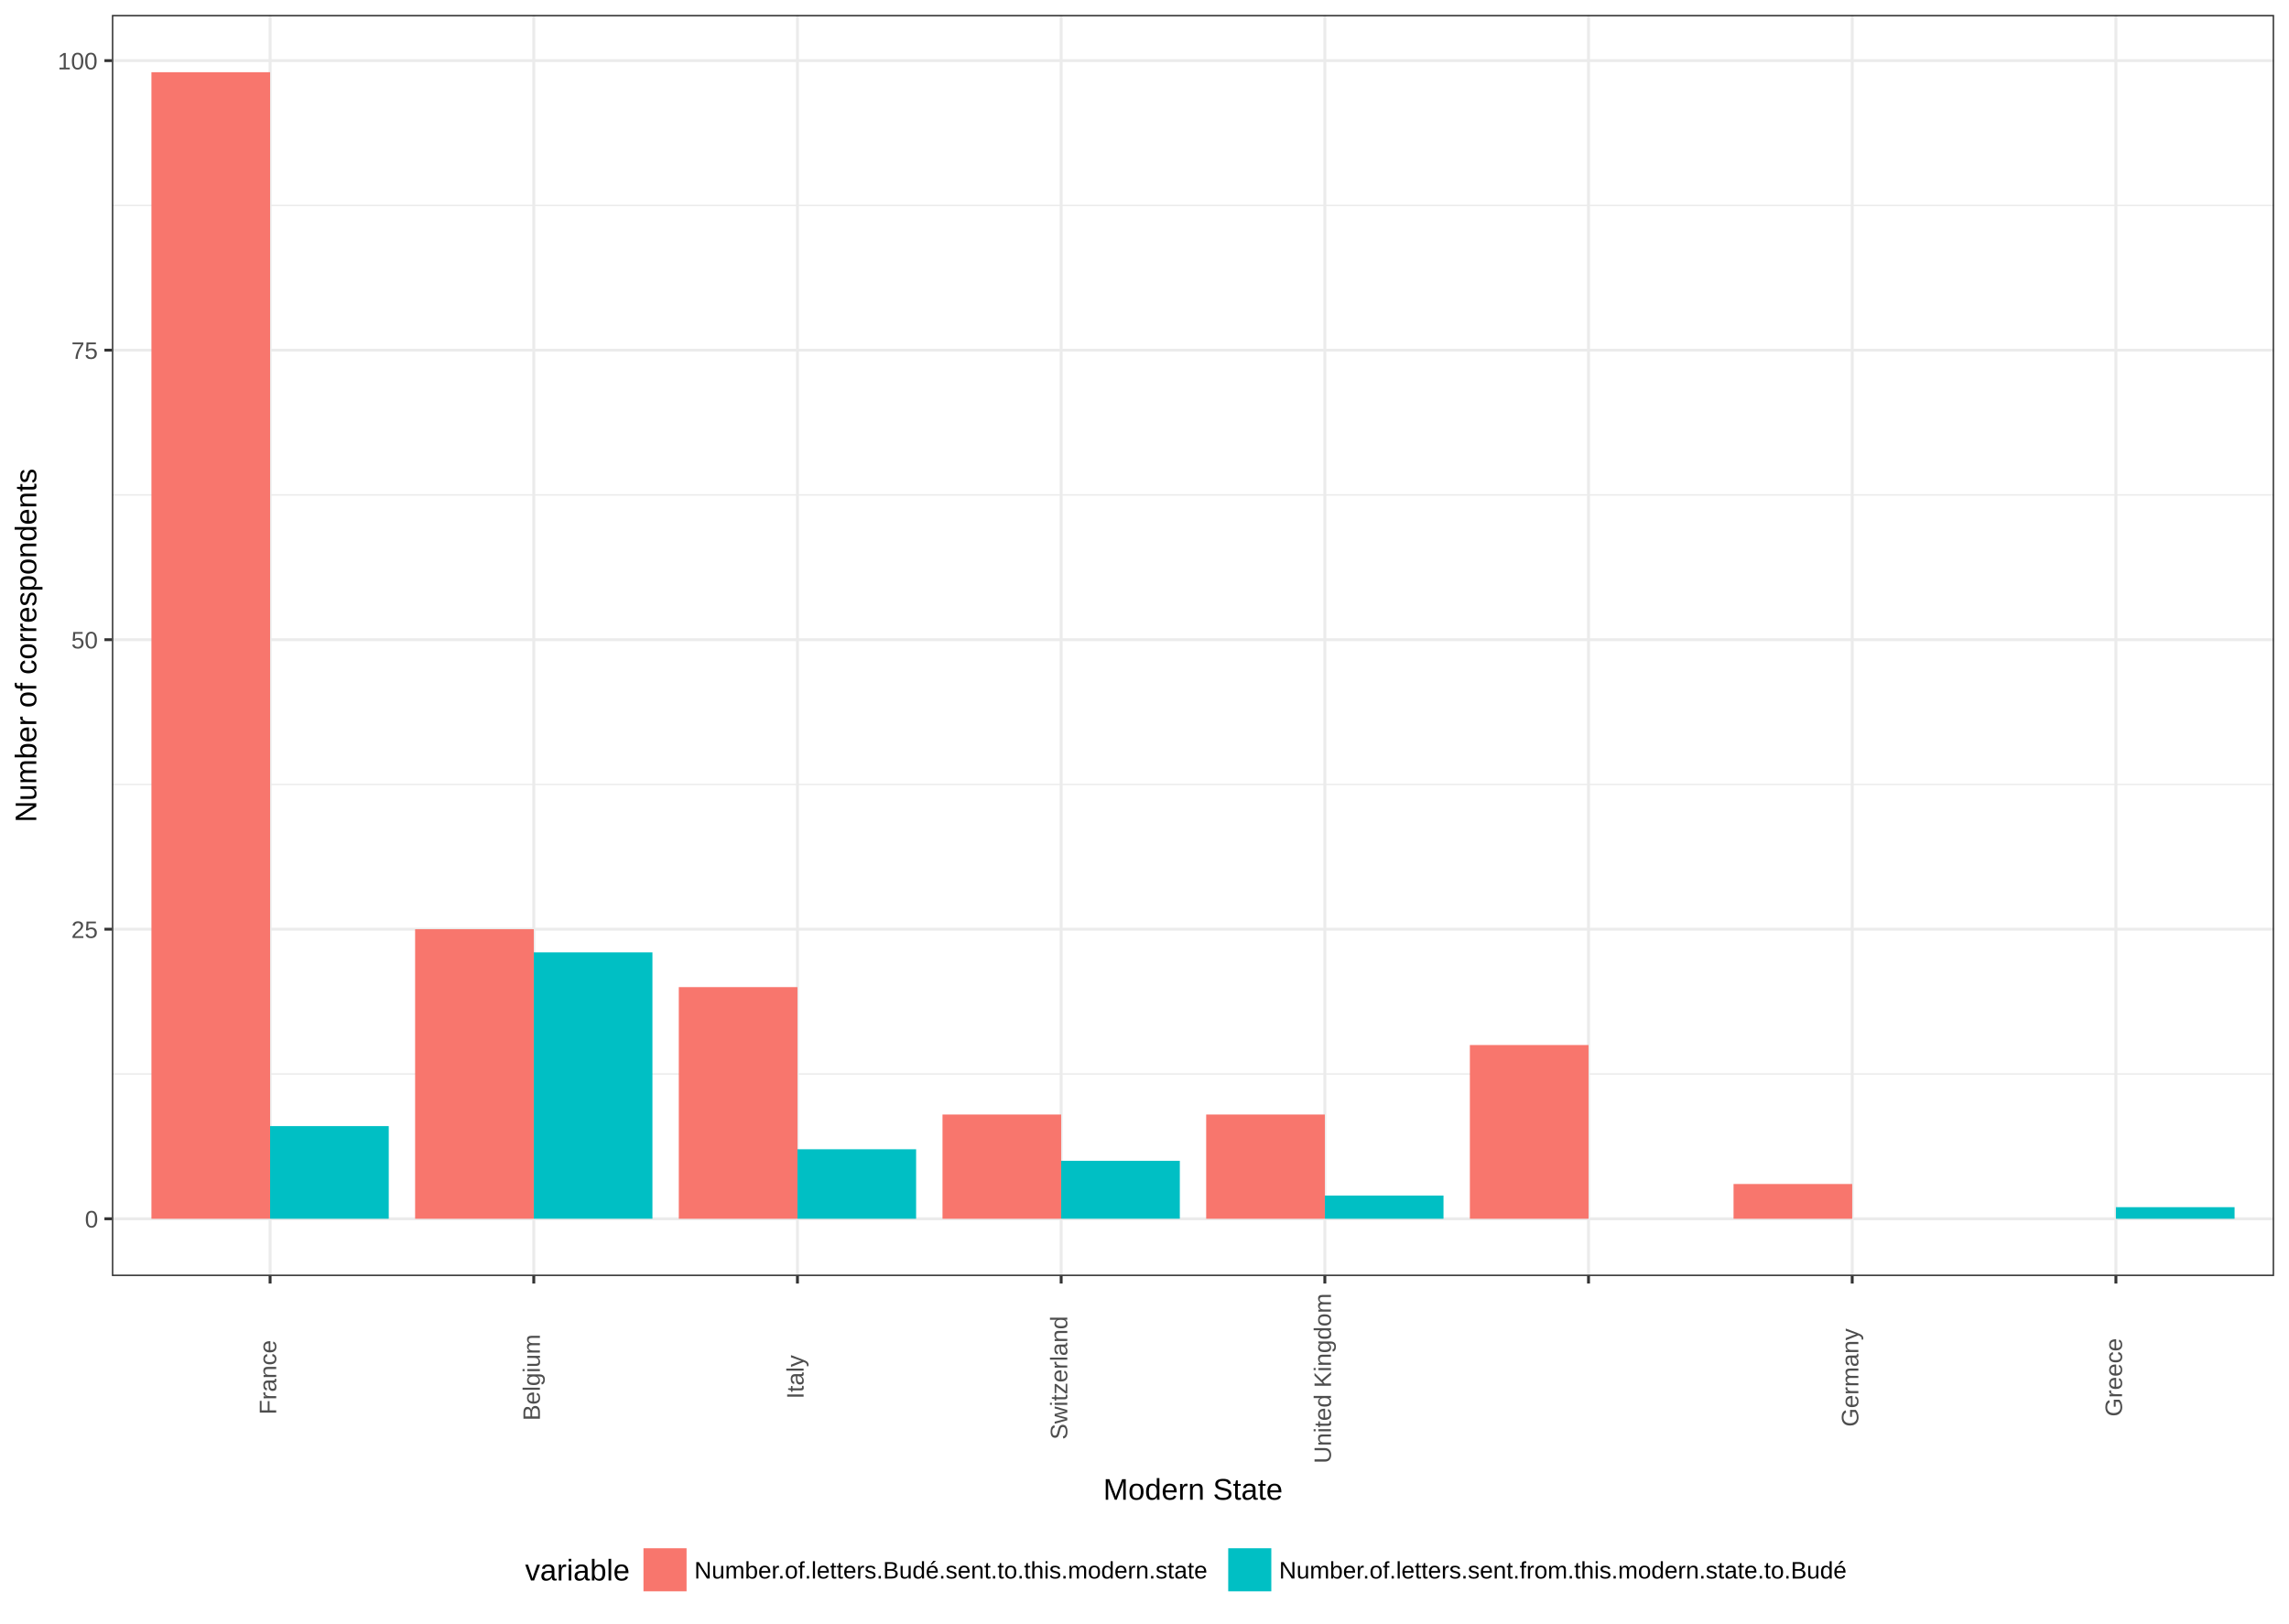
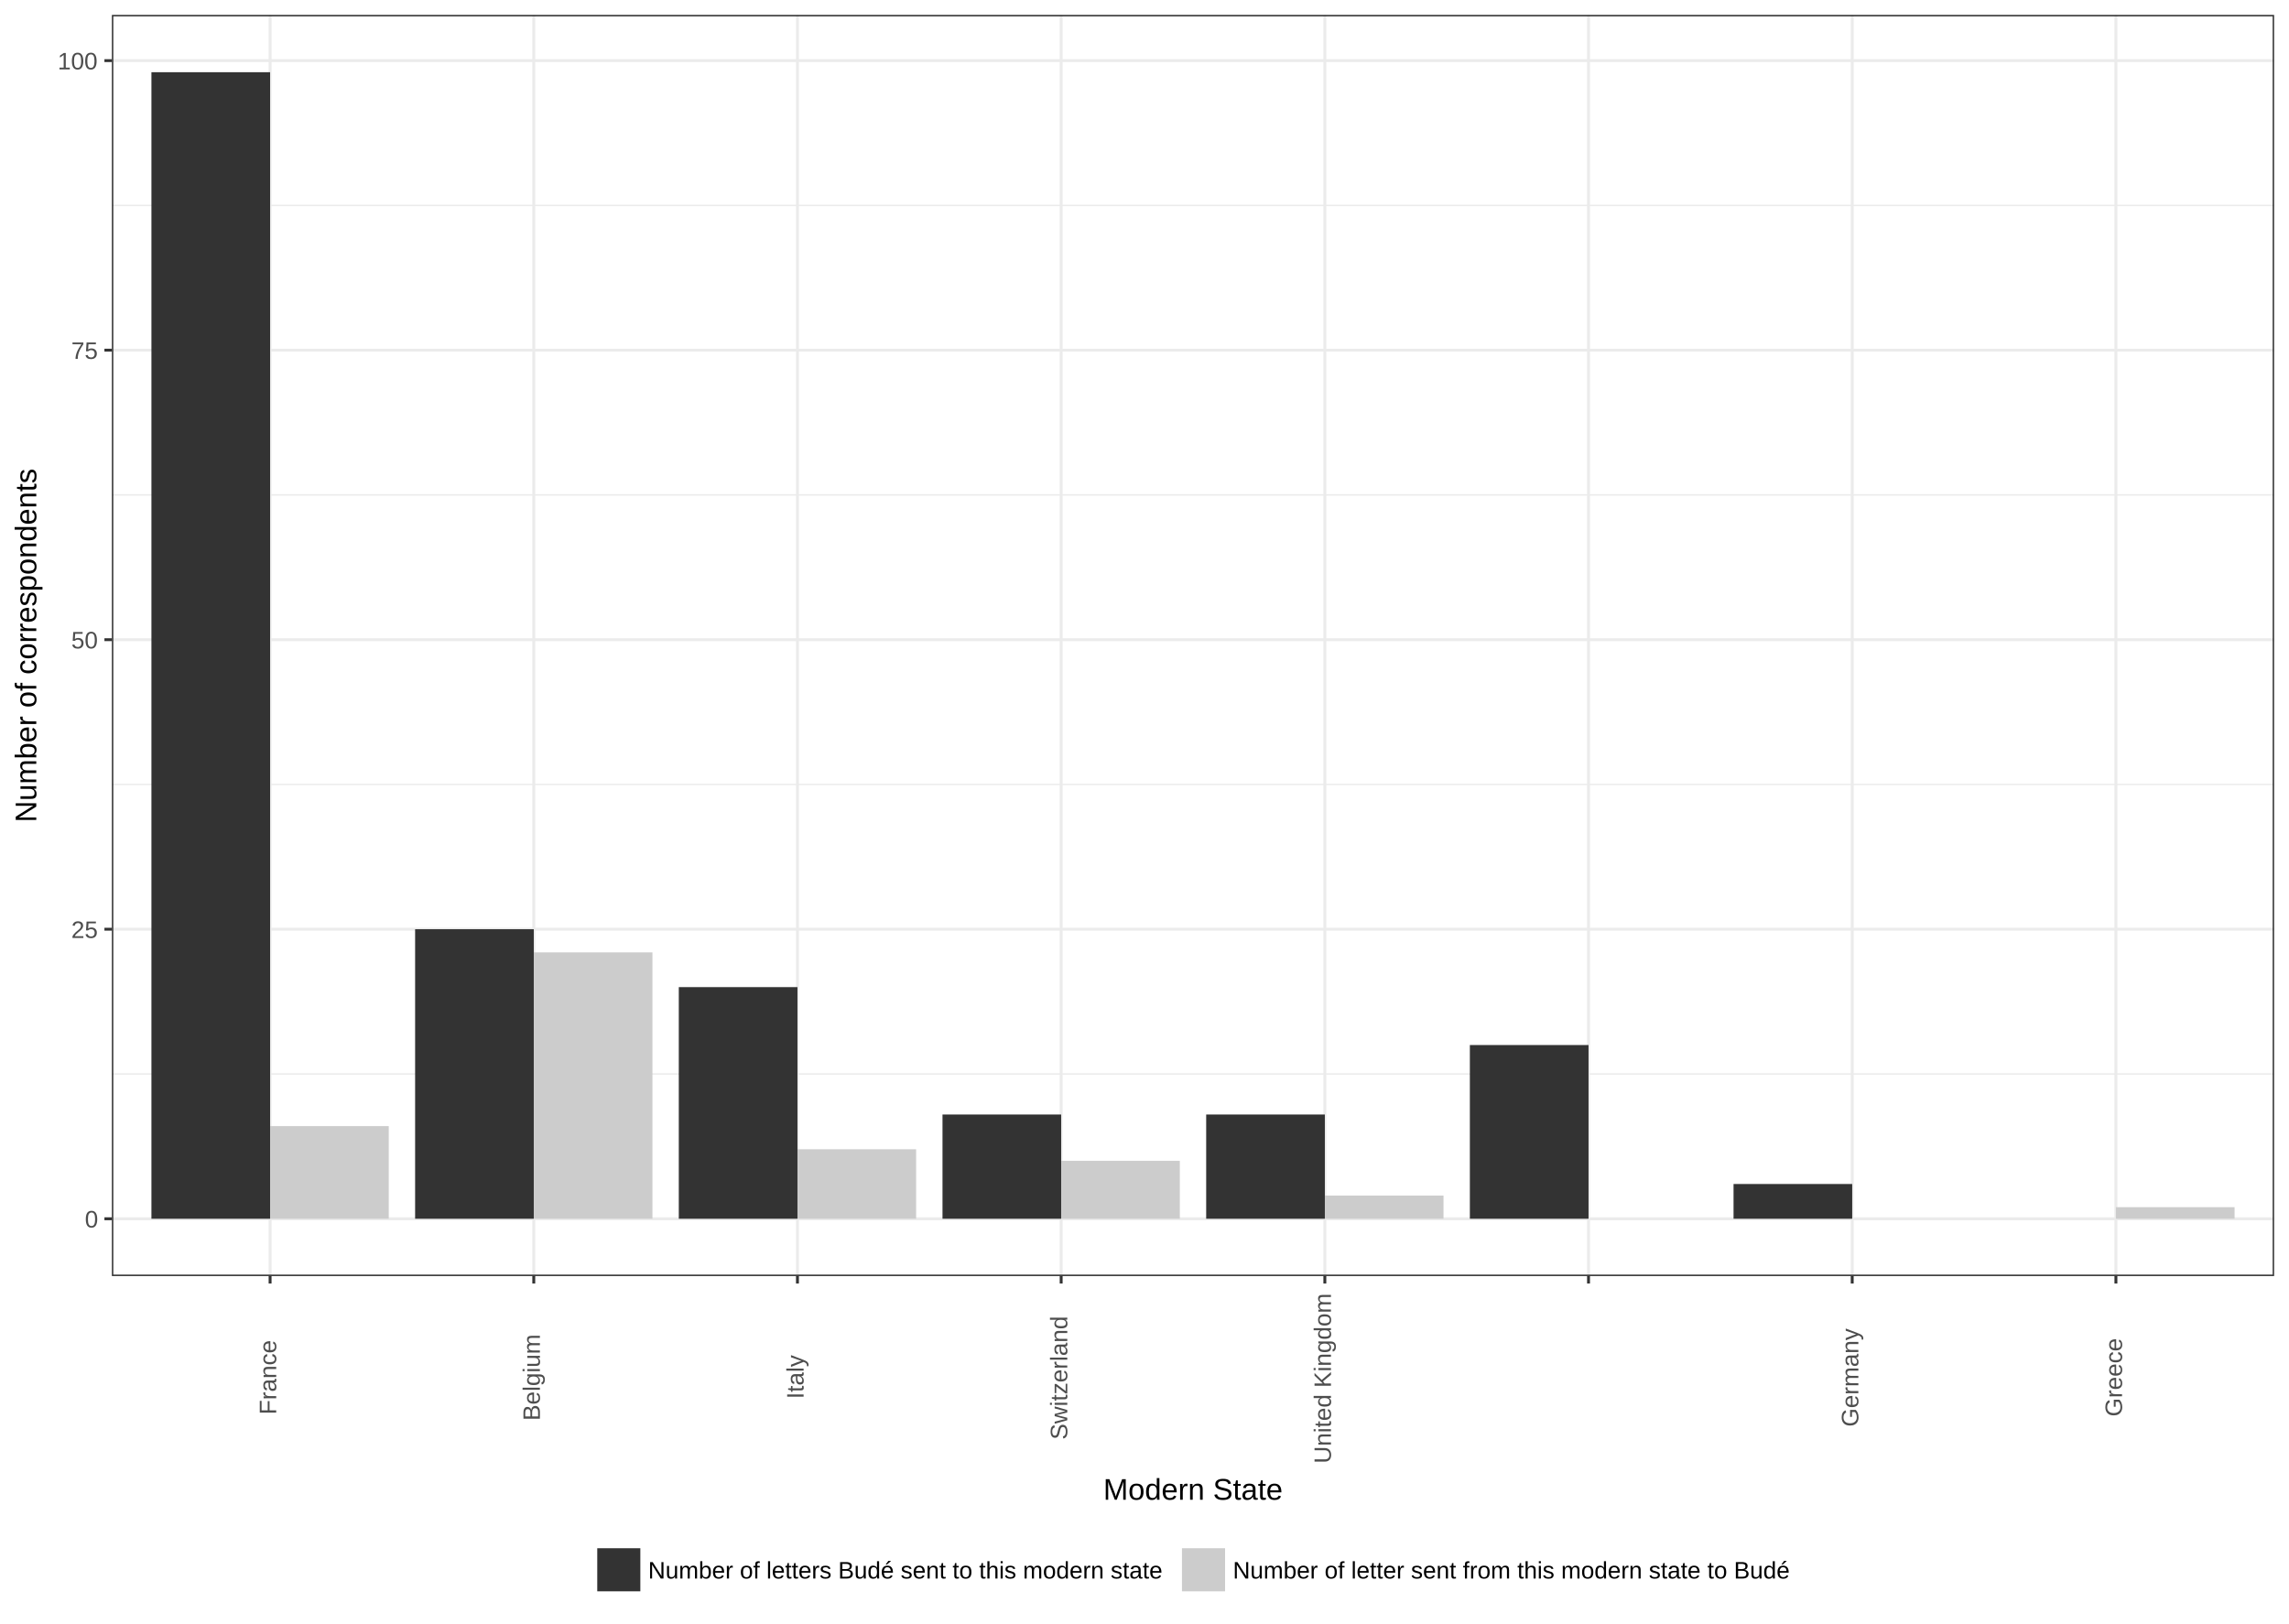
<svg xmlns="http://www.w3.org/2000/svg" viewBox="0 0 842.40 597.60">
  <defs>
    <style type="text/css">
    line, polyline, path, rect, circle {
      fill: none;
      stroke: #000000;
      stroke-linecap: round;
      stroke-linejoin: round;
      stroke-miterlimit: 10.00;
    }
  </style>
  </defs>
  <rect width="100%" height="100%" style="stroke: none; fill: #FFFFFF;" />
  <rect x="0.00" y="-0.00" width="842.40" height="597.60" style="stroke-width: 1.07; stroke: #FFFFFF; fill: #FFFFFF;" />
  <defs>
    <clipPath id="cpNDEuMTcyMXw4MzYuOTIxfDQ2OS43fDUuNDc5NDU=">
      <rect x="41.17" y="5.48" width="795.75" height="464.22" />
    </clipPath>
  </defs>
  <rect x="41.17" y="5.48" width="795.75" height="464.22" style="stroke-width: 1.07; stroke: none; fill: #FFFFFF;" clip-path="url(#cpNDEuMTcyMXw4MzYuOTIxfDQ2OS43fDUuNDc5NDU=)" />
  <polyline points="41.17,395.31 836.92,395.31 " style="stroke-width: 0.53; stroke: #EBEBEB; stroke-linecap: butt;" clip-path="url(#cpNDEuMTcyMXw4MzYuOTIxfDQ2OS43fDUuNDc5NDU=)" />
  <polyline points="41.17,288.74 836.92,288.74 " style="stroke-width: 0.53; stroke: #EBEBEB; stroke-linecap: butt;" clip-path="url(#cpNDEuMTcyMXw4MzYuOTIxfDQ2OS43fDUuNDc5NDU=)" />
  <polyline points="41.17,182.17 836.92,182.17 " style="stroke-width: 0.53; stroke: #EBEBEB; stroke-linecap: butt;" clip-path="url(#cpNDEuMTcyMXw4MzYuOTIxfDQ2OS43fDUuNDc5NDU=)" />
  <polyline points="41.17,75.60 836.92,75.60 " style="stroke-width: 0.53; stroke: #EBEBEB; stroke-linecap: butt;" clip-path="url(#cpNDEuMTcyMXw4MzYuOTIxfDQ2OS43fDUuNDc5NDU=)" />
  <polyline points="41.17,448.60 836.92,448.60 " style="stroke-width: 1.07; stroke: #EBEBEB; stroke-linecap: butt;" clip-path="url(#cpNDEuMTcyMXw4MzYuOTIxfDQ2OS43fDUuNDc5NDU=)" />
  <polyline points="41.17,342.03 836.92,342.03 " style="stroke-width: 1.07; stroke: #EBEBEB; stroke-linecap: butt;" clip-path="url(#cpNDEuMTcyMXw4MzYuOTIxfDQ2OS43fDUuNDc5NDU=)" />
  <polyline points="41.17,235.46 836.92,235.46 " style="stroke-width: 1.07; stroke: #EBEBEB; stroke-linecap: butt;" clip-path="url(#cpNDEuMTcyMXw4MzYuOTIxfDQ2OS43fDUuNDc5NDU=)" />
  <polyline points="41.17,128.89 836.92,128.89 " style="stroke-width: 1.07; stroke: #EBEBEB; stroke-linecap: butt;" clip-path="url(#cpNDEuMTcyMXw4MzYuOTIxfDQ2OS43fDUuNDc5NDU=)" />
  <polyline points="41.17,22.32 836.92,22.32 " style="stroke-width: 1.07; stroke: #EBEBEB; stroke-linecap: butt;" clip-path="url(#cpNDEuMTcyMXw4MzYuOTIxfDQ2OS43fDUuNDc5NDU=)" />
  <polyline points="99.40,469.70 99.40,5.48 " style="stroke-width: 1.07; stroke: #EBEBEB; stroke-linecap: butt;" clip-path="url(#cpNDEuMTcyMXw4MzYuOTIxfDQ2OS43fDUuNDc5NDU=)" />
  <polyline points="196.44,469.70 196.44,5.48 " style="stroke-width: 1.07; stroke: #EBEBEB; stroke-linecap: butt;" clip-path="url(#cpNDEuMTcyMXw4MzYuOTIxfDQ2OS43fDUuNDc5NDU=)" />
  <polyline points="293.48,469.70 293.48,5.48 " style="stroke-width: 1.07; stroke: #EBEBEB; stroke-linecap: butt;" clip-path="url(#cpNDEuMTcyMXw4MzYuOTIxfDQ2OS43fDUuNDc5NDU=)" />
  <polyline points="390.53,469.70 390.53,5.48 " style="stroke-width: 1.07; stroke: #EBEBEB; stroke-linecap: butt;" clip-path="url(#cpNDEuMTcyMXw4MzYuOTIxfDQ2OS43fDUuNDc5NDU=)" />
  <polyline points="487.57,469.70 487.57,5.48 " style="stroke-width: 1.07; stroke: #EBEBEB; stroke-linecap: butt;" clip-path="url(#cpNDEuMTcyMXw4MzYuOTIxfDQ2OS43fDUuNDc5NDU=)" />
  <polyline points="584.61,469.70 584.61,5.48 " style="stroke-width: 1.07; stroke: #EBEBEB; stroke-linecap: butt;" clip-path="url(#cpNDEuMTcyMXw4MzYuOTIxfDQ2OS43fDUuNDc5NDU=)" />
  <polyline points="681.65,469.70 681.65,5.48 " style="stroke-width: 1.07; stroke: #EBEBEB; stroke-linecap: butt;" clip-path="url(#cpNDEuMTcyMXw4MzYuOTIxfDQ2OS43fDUuNDc5NDU=)" />
  <polyline points="778.70,469.70 778.70,5.48 " style="stroke-width: 1.07; stroke: #EBEBEB; stroke-linecap: butt;" clip-path="url(#cpNDEuMTcyMXw4MzYuOTIxfDQ2OS43fDUuNDc5NDU=)" />
-   <rect x="99.40" y="414.50" width="43.67" height="34.10" style="stroke-width: 1.07; stroke: none; stroke-linecap: butt; fill: #00BFC4;" clip-path="url(#cpNDEuMTcyMXw4MzYuOTIxfDQ2OS43fDUuNDc5NDU=)" />
-   <rect x="55.73" y="26.58" width="43.67" height="422.02" style="stroke-width: 1.07; stroke: none; stroke-linecap: butt; fill: #F8766D;" clip-path="url(#cpNDEuMTcyMXw4MzYuOTIxfDQ2OS43fDUuNDc5NDU=)" />
-   <rect x="196.44" y="350.55" width="43.67" height="98.04" style="stroke-width: 1.07; stroke: none; stroke-linecap: butt; fill: #00BFC4;" clip-path="url(#cpNDEuMTcyMXw4MzYuOTIxfDQ2OS43fDUuNDc5NDU=)" />
-   <rect x="152.77" y="342.03" width="43.67" height="106.57" style="stroke-width: 1.07; stroke: none; stroke-linecap: butt; fill: #F8766D;" clip-path="url(#cpNDEuMTcyMXw4MzYuOTIxfDQ2OS43fDUuNDc5NDU=)" />
-   <rect x="293.48" y="423.02" width="43.67" height="25.58" style="stroke-width: 1.07; stroke: none; stroke-linecap: butt; fill: #00BFC4;" clip-path="url(#cpNDEuMTcyMXw4MzYuOTIxfDQ2OS43fDUuNDc5NDU=)" />
-   <rect x="249.81" y="363.34" width="43.67" height="85.26" style="stroke-width: 1.07; stroke: none; stroke-linecap: butt; fill: #F8766D;" clip-path="url(#cpNDEuMTcyMXw4MzYuOTIxfDQ2OS43fDUuNDc5NDU=)" />
-   <rect x="390.53" y="427.28" width="43.67" height="21.31" style="stroke-width: 1.07; stroke: none; stroke-linecap: butt; fill: #00BFC4;" clip-path="url(#cpNDEuMTcyMXw4MzYuOTIxfDQ2OS43fDUuNDc5NDU=)" />
-   <rect x="346.86" y="410.23" width="43.67" height="38.37" style="stroke-width: 1.07; stroke: none; stroke-linecap: butt; fill: #F8766D;" clip-path="url(#cpNDEuMTcyMXw4MzYuOTIxfDQ2OS43fDUuNDc5NDU=)" />
-   <rect x="487.57" y="440.07" width="43.67" height="8.53" style="stroke-width: 1.07; stroke: none; stroke-linecap: butt; fill: #00BFC4;" clip-path="url(#cpNDEuMTcyMXw4MzYuOTIxfDQ2OS43fDUuNDc5NDU=)" />
-   <rect x="443.90" y="410.23" width="43.67" height="38.37" style="stroke-width: 1.07; stroke: none; stroke-linecap: butt; fill: #F8766D;" clip-path="url(#cpNDEuMTcyMXw4MzYuOTIxfDQ2OS43fDUuNDc5NDU=)" />
-   <rect x="540.94" y="384.66" width="43.67" height="63.94" style="stroke-width: 1.07; stroke: none; stroke-linecap: butt; fill: #F8766D;" clip-path="url(#cpNDEuMTcyMXw4MzYuOTIxfDQ2OS43fDUuNDc5NDU=)" />
-   <rect x="637.98" y="435.81" width="43.67" height="12.79" style="stroke-width: 1.07; stroke: none; stroke-linecap: butt; fill: #F8766D;" clip-path="url(#cpNDEuMTcyMXw4MzYuOTIxfDQ2OS43fDUuNDc5NDU=)" />
-   <rect x="778.70" y="444.34" width="43.67" height="4.26" style="stroke-width: 1.07; stroke: none; stroke-linecap: butt; fill: #00BFC4;" clip-path="url(#cpNDEuMTcyMXw4MzYuOTIxfDQ2OS43fDUuNDc5NDU=)" />
+   <rect x="99.40" y="414.50" width="43.67" height="34.10" style="stroke-width: 1.07; stroke: none; stroke-linecap: butt; fill: #CCCCCC;" clip-path="url(#cpNDEuMTcyMXw4MzYuOTIxfDQ2OS43fDUuNDc5NDU=)" />
+   <rect x="55.73" y="26.58" width="43.67" height="422.02" style="stroke-width: 1.07; stroke: none; stroke-linecap: butt; fill: #333333;" clip-path="url(#cpNDEuMTcyMXw4MzYuOTIxfDQ2OS43fDUuNDc5NDU=)" />
+   <rect x="196.44" y="350.55" width="43.67" height="98.04" style="stroke-width: 1.07; stroke: none; stroke-linecap: butt; fill: #CCCCCC;" clip-path="url(#cpNDEuMTcyMXw4MzYuOTIxfDQ2OS43fDUuNDc5NDU=)" />
+   <rect x="152.77" y="342.03" width="43.67" height="106.57" style="stroke-width: 1.07; stroke: none; stroke-linecap: butt; fill: #333333;" clip-path="url(#cpNDEuMTcyMXw4MzYuOTIxfDQ2OS43fDUuNDc5NDU=)" />
+   <rect x="293.48" y="423.02" width="43.67" height="25.58" style="stroke-width: 1.07; stroke: none; stroke-linecap: butt; fill: #CCCCCC;" clip-path="url(#cpNDEuMTcyMXw4MzYuOTIxfDQ2OS43fDUuNDc5NDU=)" />
+   <rect x="249.81" y="363.34" width="43.67" height="85.26" style="stroke-width: 1.07; stroke: none; stroke-linecap: butt; fill: #333333;" clip-path="url(#cpNDEuMTcyMXw4MzYuOTIxfDQ2OS43fDUuNDc5NDU=)" />
+   <rect x="390.53" y="427.28" width="43.67" height="21.31" style="stroke-width: 1.07; stroke: none; stroke-linecap: butt; fill: #CCCCCC;" clip-path="url(#cpNDEuMTcyMXw4MzYuOTIxfDQ2OS43fDUuNDc5NDU=)" />
+   <rect x="346.86" y="410.23" width="43.67" height="38.37" style="stroke-width: 1.07; stroke: none; stroke-linecap: butt; fill: #333333;" clip-path="url(#cpNDEuMTcyMXw4MzYuOTIxfDQ2OS43fDUuNDc5NDU=)" />
+   <rect x="487.57" y="440.07" width="43.67" height="8.53" style="stroke-width: 1.07; stroke: none; stroke-linecap: butt; fill: #CCCCCC;" clip-path="url(#cpNDEuMTcyMXw4MzYuOTIxfDQ2OS43fDUuNDc5NDU=)" />
+   <rect x="443.90" y="410.23" width="43.67" height="38.37" style="stroke-width: 1.07; stroke: none; stroke-linecap: butt; fill: #333333;" clip-path="url(#cpNDEuMTcyMXw4MzYuOTIxfDQ2OS43fDUuNDc5NDU=)" />
+   <rect x="540.94" y="384.66" width="43.67" height="63.94" style="stroke-width: 1.07; stroke: none; stroke-linecap: butt; fill: #333333;" clip-path="url(#cpNDEuMTcyMXw4MzYuOTIxfDQ2OS43fDUuNDc5NDU=)" />
+   <rect x="637.98" y="435.81" width="43.67" height="12.79" style="stroke-width: 1.07; stroke: none; stroke-linecap: butt; fill: #333333;" clip-path="url(#cpNDEuMTcyMXw4MzYuOTIxfDQ2OS43fDUuNDc5NDU=)" />
+   <rect x="778.70" y="444.34" width="43.67" height="4.26" style="stroke-width: 1.07; stroke: none; stroke-linecap: butt; fill: #CCCCCC;" clip-path="url(#cpNDEuMTcyMXw4MzYuOTIxfDQ2OS43fDUuNDc5NDU=)" />
  <rect x="41.17" y="5.48" width="795.75" height="464.22" style="stroke-width: 1.07; stroke: #333333;" clip-path="url(#cpNDEuMTcyMXw4MzYuOTIxfDQ2OS43fDUuNDc5NDU=)" />
  <defs>
    <clipPath id="cpMHw4NDIuNHw1OTcuNnww">
      <rect x="0.00" y="0.00" width="842.40" height="597.60" />
    </clipPath>
  </defs>
  <g clip-path="url(#cpMHw4NDIuNHw1OTcuNnww)">
    <text x="31.24" y="451.82" style="font-size: 8.80px; fill: #4D4D4D; font-family: Arial;" textLength="5.01px" lengthAdjust="spacingAndGlyphs">0</text>
  </g>
  <g clip-path="url(#cpMHw4NDIuNHw1OTcuNnww)">
    <text x="26.23" y="345.25" style="font-size: 8.80px; fill: #4D4D4D; font-family: Arial;" textLength="10.01px" lengthAdjust="spacingAndGlyphs">25</text>
  </g>
  <g clip-path="url(#cpMHw4NDIuNHw1OTcuNnww)">
    <text x="26.23" y="238.68" style="font-size: 8.80px; fill: #4D4D4D; font-family: Arial;" textLength="10.01px" lengthAdjust="spacingAndGlyphs">50</text>
  </g>
  <g clip-path="url(#cpMHw4NDIuNHw1OTcuNnww)">
    <text x="26.23" y="132.11" style="font-size: 8.80px; fill: #4D4D4D; font-family: Arial;" textLength="10.01px" lengthAdjust="spacingAndGlyphs">75</text>
  </g>
  <g clip-path="url(#cpMHw4NDIuNHw1OTcuNnww)">
    <text x="21.22" y="25.54" style="font-size: 8.80px; fill: #4D4D4D; font-family: Arial;" textLength="15.02px" lengthAdjust="spacingAndGlyphs">100</text>
  </g>
  <polyline points="38.43,448.60 41.17,448.60 " style="stroke-width: 1.07; stroke: #333333; stroke-linecap: butt;" clip-path="url(#cpMHw4NDIuNHw1OTcuNnww)" />
  <polyline points="38.43,342.03 41.17,342.03 " style="stroke-width: 1.07; stroke: #333333; stroke-linecap: butt;" clip-path="url(#cpMHw4NDIuNHw1OTcuNnww)" />
  <polyline points="38.43,235.46 41.17,235.46 " style="stroke-width: 1.07; stroke: #333333; stroke-linecap: butt;" clip-path="url(#cpMHw4NDIuNHw1OTcuNnww)" />
  <polyline points="38.43,128.89 41.17,128.89 " style="stroke-width: 1.07; stroke: #333333; stroke-linecap: butt;" clip-path="url(#cpMHw4NDIuNHw1OTcuNnww)" />
  <polyline points="38.43,22.32 41.17,22.32 " style="stroke-width: 1.07; stroke: #333333; stroke-linecap: butt;" clip-path="url(#cpMHw4NDIuNHw1OTcuNnww)" />
  <polyline points="99.40,472.44 99.40,469.70 " style="stroke-width: 1.07; stroke: #333333; stroke-linecap: butt;" clip-path="url(#cpMHw4NDIuNHw1OTcuNnww)" />
  <polyline points="196.44,472.44 196.44,469.70 " style="stroke-width: 1.07; stroke: #333333; stroke-linecap: butt;" clip-path="url(#cpMHw4NDIuNHw1OTcuNnww)" />
  <polyline points="293.48,472.44 293.48,469.70 " style="stroke-width: 1.07; stroke: #333333; stroke-linecap: butt;" clip-path="url(#cpMHw4NDIuNHw1OTcuNnww)" />
  <polyline points="390.53,472.44 390.53,469.70 " style="stroke-width: 1.07; stroke: #333333; stroke-linecap: butt;" clip-path="url(#cpMHw4NDIuNHw1OTcuNnww)" />
  <polyline points="487.57,472.44 487.57,469.70 " style="stroke-width: 1.07; stroke: #333333; stroke-linecap: butt;" clip-path="url(#cpMHw4NDIuNHw1OTcuNnww)" />
  <polyline points="584.61,472.44 584.61,469.70 " style="stroke-width: 1.07; stroke: #333333; stroke-linecap: butt;" clip-path="url(#cpMHw4NDIuNHw1OTcuNnww)" />
  <polyline points="681.65,472.44 681.65,469.70 " style="stroke-width: 1.07; stroke: #333333; stroke-linecap: butt;" clip-path="url(#cpMHw4NDIuNHw1OTcuNnww)" />
  <polyline points="778.70,472.44 778.70,469.70 " style="stroke-width: 1.07; stroke: #333333; stroke-linecap: butt;" clip-path="url(#cpMHw4NDIuNHw1OTcuNnww)" />
  <g clip-path="url(#cpMHw4NDIuNHw1OTcuNnww)">
    <text transform="translate(101.65,520.66) rotate(-90)" style="font-size: 8.80px; fill: #4D4D4D; font-family: Arial;" textLength="28.01px" lengthAdjust="spacingAndGlyphs">France</text>
  </g>
  <g clip-path="url(#cpMHw4NDIuNHw1OTcuNnww)">
    <text transform="translate(198.69,522.91) rotate(-90)" style="font-size: 8.80px; fill: #4D4D4D; font-family: Arial;" textLength="32.52px" lengthAdjust="spacingAndGlyphs">Belgium</text>
  </g>
  <g clip-path="url(#cpMHw4NDIuNHw1OTcuNnww)">
    <text transform="translate(295.74,514.90) rotate(-90)" style="font-size: 8.80px; fill: #4D4D4D; font-family: Arial;" textLength="16.51px" lengthAdjust="spacingAndGlyphs">Italy</text>
  </g>
  <g clip-path="url(#cpMHw4NDIuNHw1OTcuNnww)">
    <text transform="translate(392.78,529.91) rotate(-90)" style="font-size: 8.80px; fill: #4D4D4D; font-family: Arial;" textLength="46.52px" lengthAdjust="spacingAndGlyphs">Switzerland</text>
  </g>
  <g clip-path="url(#cpMHw4NDIuNHw1OTcuNnww)">
    <text transform="translate(489.82,538.67) rotate(-90)" style="font-size: 8.80px; fill: #4D4D4D; font-family: Arial;" textLength="64.04px" lengthAdjust="spacingAndGlyphs">United Kingdom</text>
  </g>
  <g clip-path="url(#cpMHw4NDIuNHw1OTcuNnww)">
    <text transform="translate(683.91,525.16) rotate(-90)" style="font-size: 8.80px; fill: #4D4D4D; font-family: Arial;" textLength="37.01px" lengthAdjust="spacingAndGlyphs">Germany</text>
  </g>
  <g clip-path="url(#cpMHw4NDIuNHw1OTcuNnww)">
    <text transform="translate(780.95,521.41) rotate(-90)" style="font-size: 8.80px; fill: #4D4D4D; font-family: Arial;" textLength="29.51px" lengthAdjust="spacingAndGlyphs">Greece</text>
  </g>
  <g clip-path="url(#cpMHw4NDIuNHw1OTcuNnww)">
    <text x="406.03" y="552.02" style="font-size: 11.00px; font-family: Arial;" textLength="66.04px" lengthAdjust="spacingAndGlyphs">Modern State</text>
  </g>
  <g clip-path="url(#cpMHw4NDIuNHw1OTcuNnww)">
    <text transform="translate(13.35,302.71) rotate(-90)" style="font-size: 11.00px; font-family: Arial;" textLength="130.23px" lengthAdjust="spacingAndGlyphs">Number of correspondents</text>
  </g>
-   <rect x="187.59" y="563.50" width="502.91" height="28.62" style="stroke-width: 1.07; stroke: none; fill: #FFFFFF;" clip-path="url(#cpMHw4NDIuNHw1OTcuNnww)" />
+   <rect x="209.10" y="563.50" width="459.89" height="28.62" style="stroke-width: 1.07; stroke: none; fill: #FFFFFF;" clip-path="url(#cpMHw4NDIuNHw1OTcuNnww)" />
+   <rect x="219.09" y="569.17" width="17.28" height="17.28" style="stroke-width: 1.07; stroke: none; fill: #FFFFFF;" clip-path="url(#cpMHw4NDIuNHw1OTcuNnww)" />
+   <rect x="219.80" y="569.88" width="15.86" height="15.86" style="stroke-width: 1.07; stroke: none; stroke-linejoin: miter; fill: #333333;" clip-path="url(#cpMHw4NDIuNHw1OTcuNnww)" />
+   <rect x="434.29" y="569.17" width="17.28" height="17.28" style="stroke-width: 1.07; stroke: none; fill: #FFFFFF;" clip-path="url(#cpMHw4NDIuNHw1OTcuNnww)" />
+   <rect x="434.99" y="569.88" width="15.86" height="15.86" style="stroke-width: 1.07; stroke: none; stroke-linejoin: miter; fill: #CCCCCC;" clip-path="url(#cpMHw4NDIuNHw1OTcuNnww)" />
  <g clip-path="url(#cpMHw4NDIuNHw1OTcuNnww)">
-     <text x="193.26" y="581.75" style="font-size: 11.00px; font-family: Arial;" textLength="38.52px" lengthAdjust="spacingAndGlyphs">variable</text>
-   </g>
-   <rect x="236.10" y="569.17" width="17.28" height="17.28" style="stroke-width: 1.07; stroke: none; fill: #FFFFFF;" clip-path="url(#cpMHw4NDIuNHw1OTcuNnww)" />
-   <rect x="236.81" y="569.88" width="15.86" height="15.86" style="stroke-width: 1.07; stroke: none; stroke-linejoin: miter; fill: #F8766D;" clip-path="url(#cpMHw4NDIuNHw1OTcuNnww)" />
-   <rect x="451.30" y="569.17" width="17.28" height="17.28" style="stroke-width: 1.07; stroke: none; fill: #FFFFFF;" clip-path="url(#cpMHw4NDIuNHw1OTcuNnww)" />
-   <rect x="452.01" y="569.88" width="15.86" height="15.86" style="stroke-width: 1.07; stroke: none; stroke-linejoin: miter; fill: #00BFC4;" clip-path="url(#cpMHw4NDIuNHw1OTcuNnww)" />
-   <g clip-path="url(#cpMHw4NDIuNHw1OTcuNnww)">
-     <text x="255.54" y="581.03" style="font-size: 8.80px; font-family: Arial;" textLength="193.60px" lengthAdjust="spacingAndGlyphs">Number.of.letters.Budé.sent.to.this.modern.state</text>
+     <text x="238.53" y="581.03" style="font-size: 8.80px; font-family: Arial;" textLength="193.60px" lengthAdjust="spacingAndGlyphs">Number of letters Budé sent to this modern state</text>
  </g>
  <g clip-path="url(#cpMHw4NDIuNHw1OTcuNnww)">
-     <text x="470.74" y="581.03" style="font-size: 8.80px; font-family: Arial;" textLength="214.10px" lengthAdjust="spacingAndGlyphs">Number.of.letters.sent.from.this.modern.state.to.Budé</text>
+     <text x="453.73" y="581.03" style="font-size: 8.80px; font-family: Arial;" textLength="209.60px" lengthAdjust="spacingAndGlyphs">Number of letter sent from this modern state to Budé</text>
  </g>
</svg>
